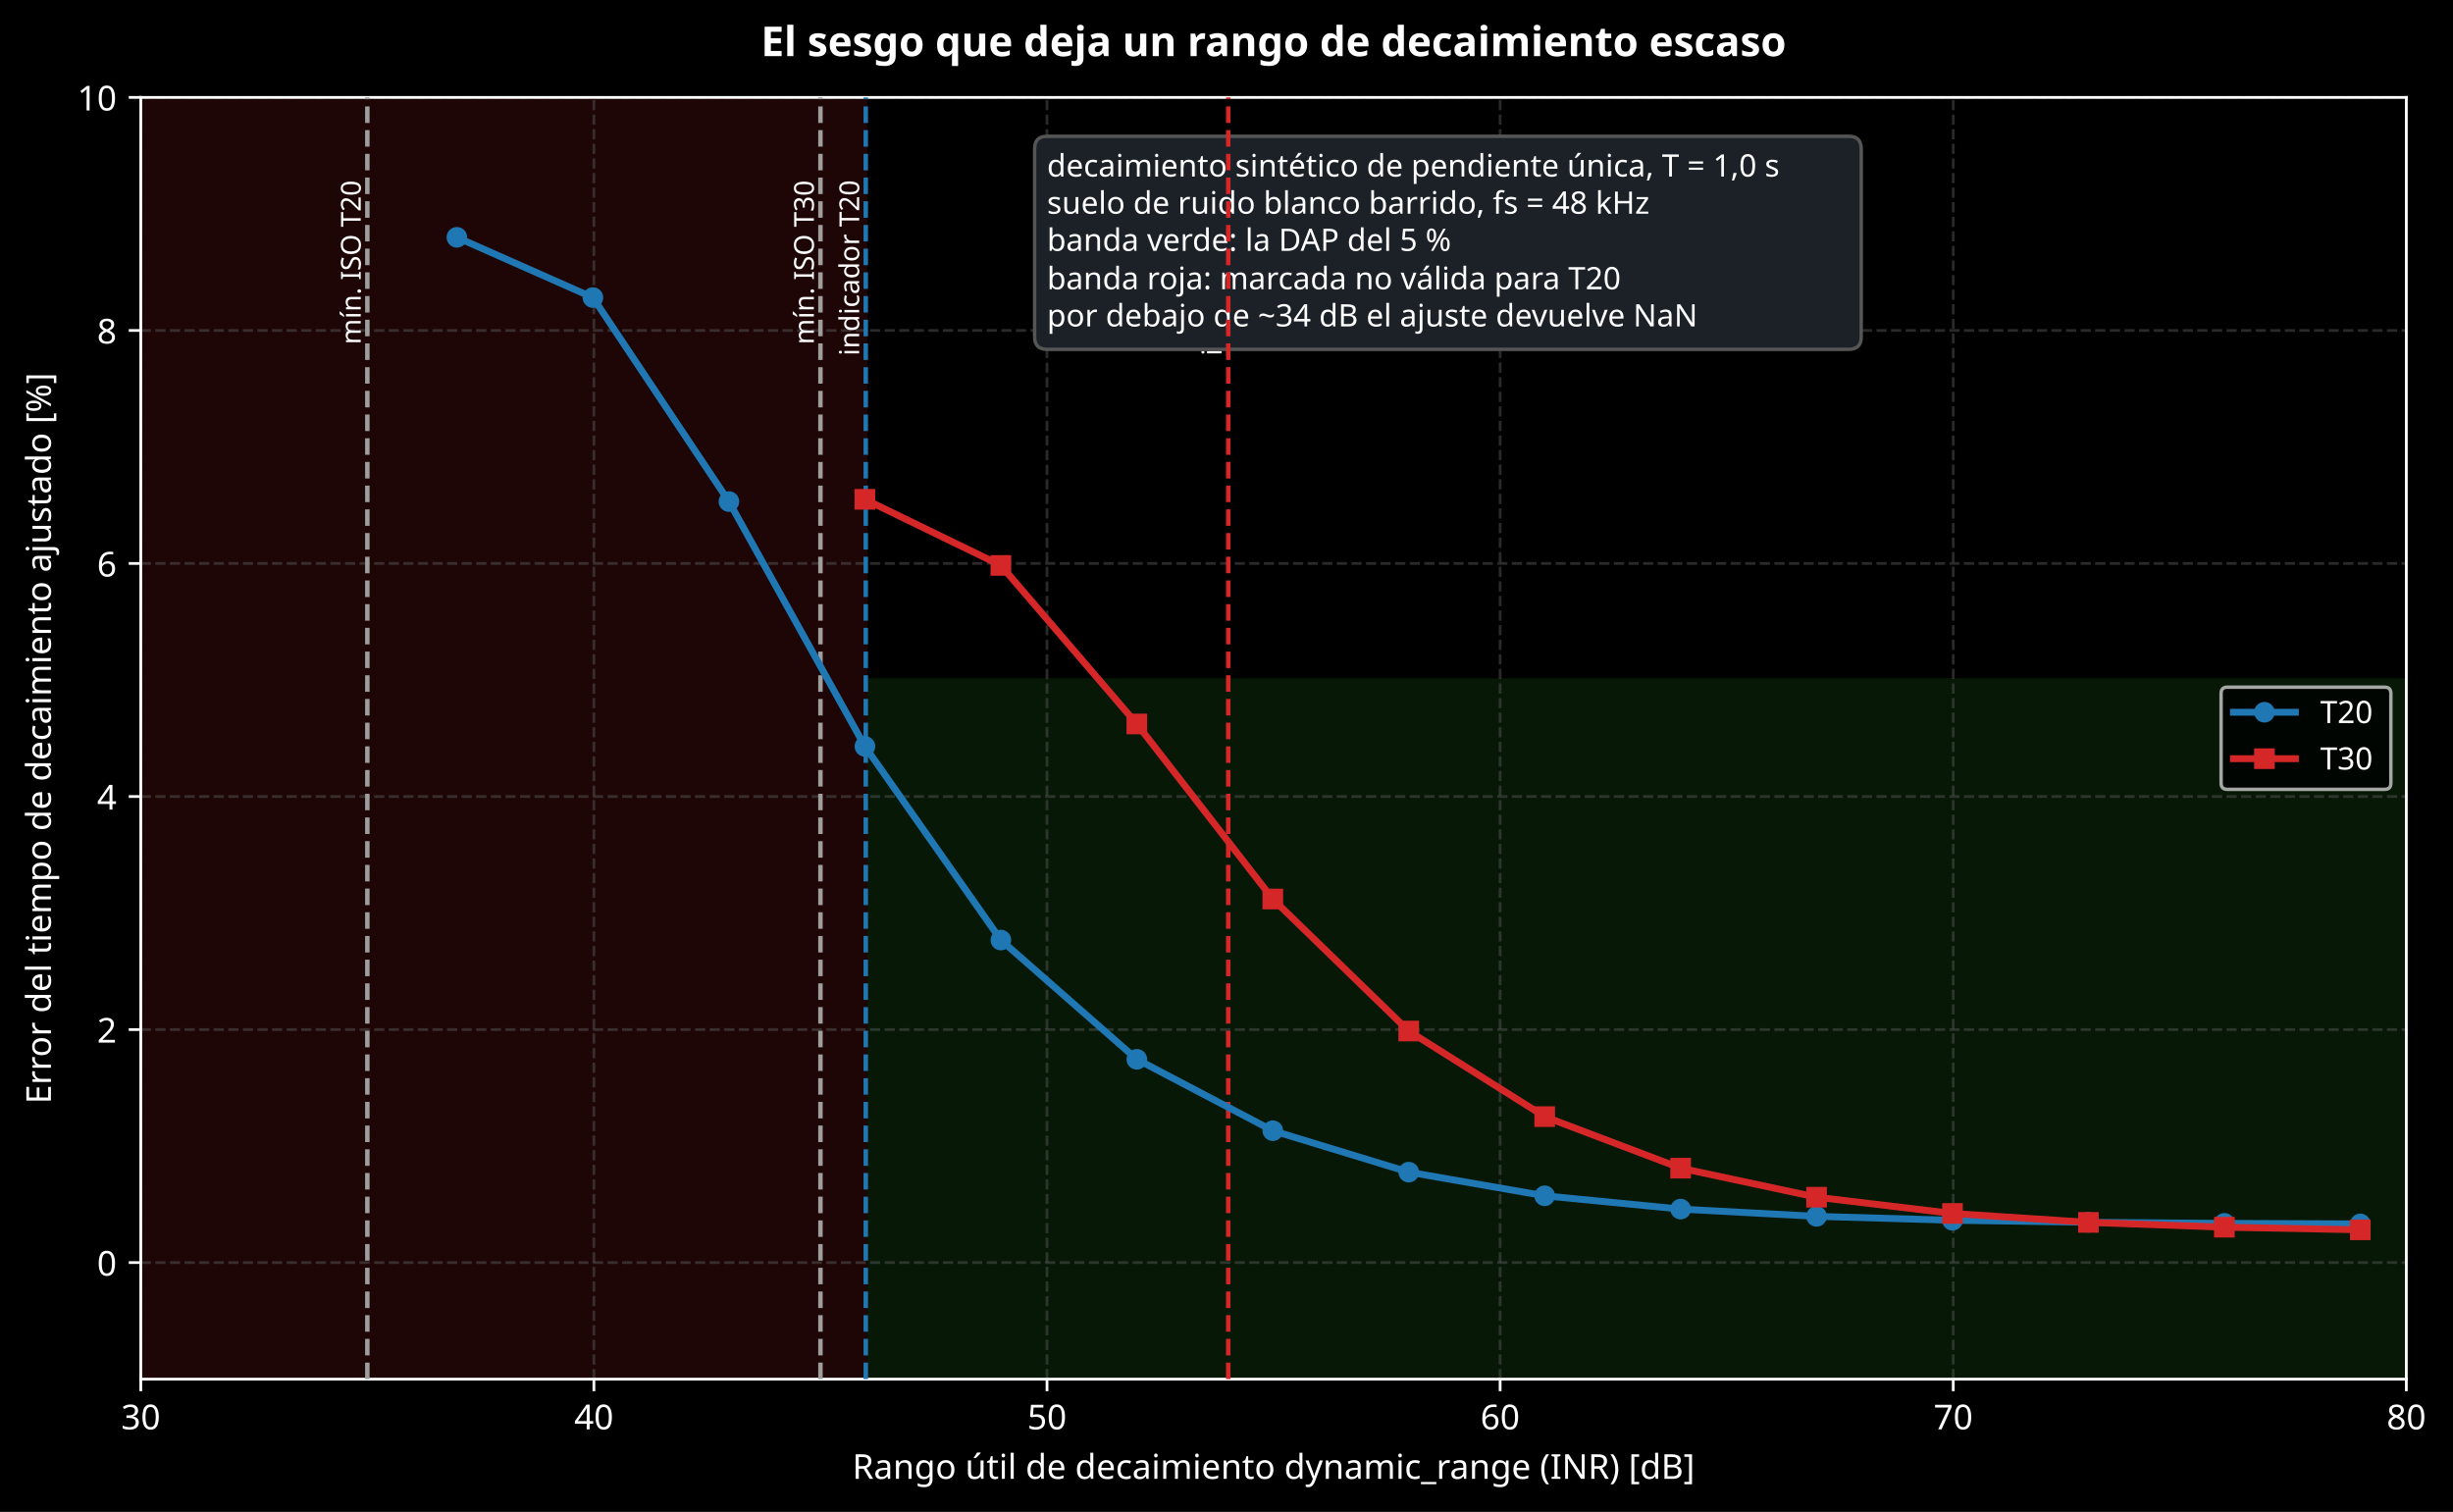
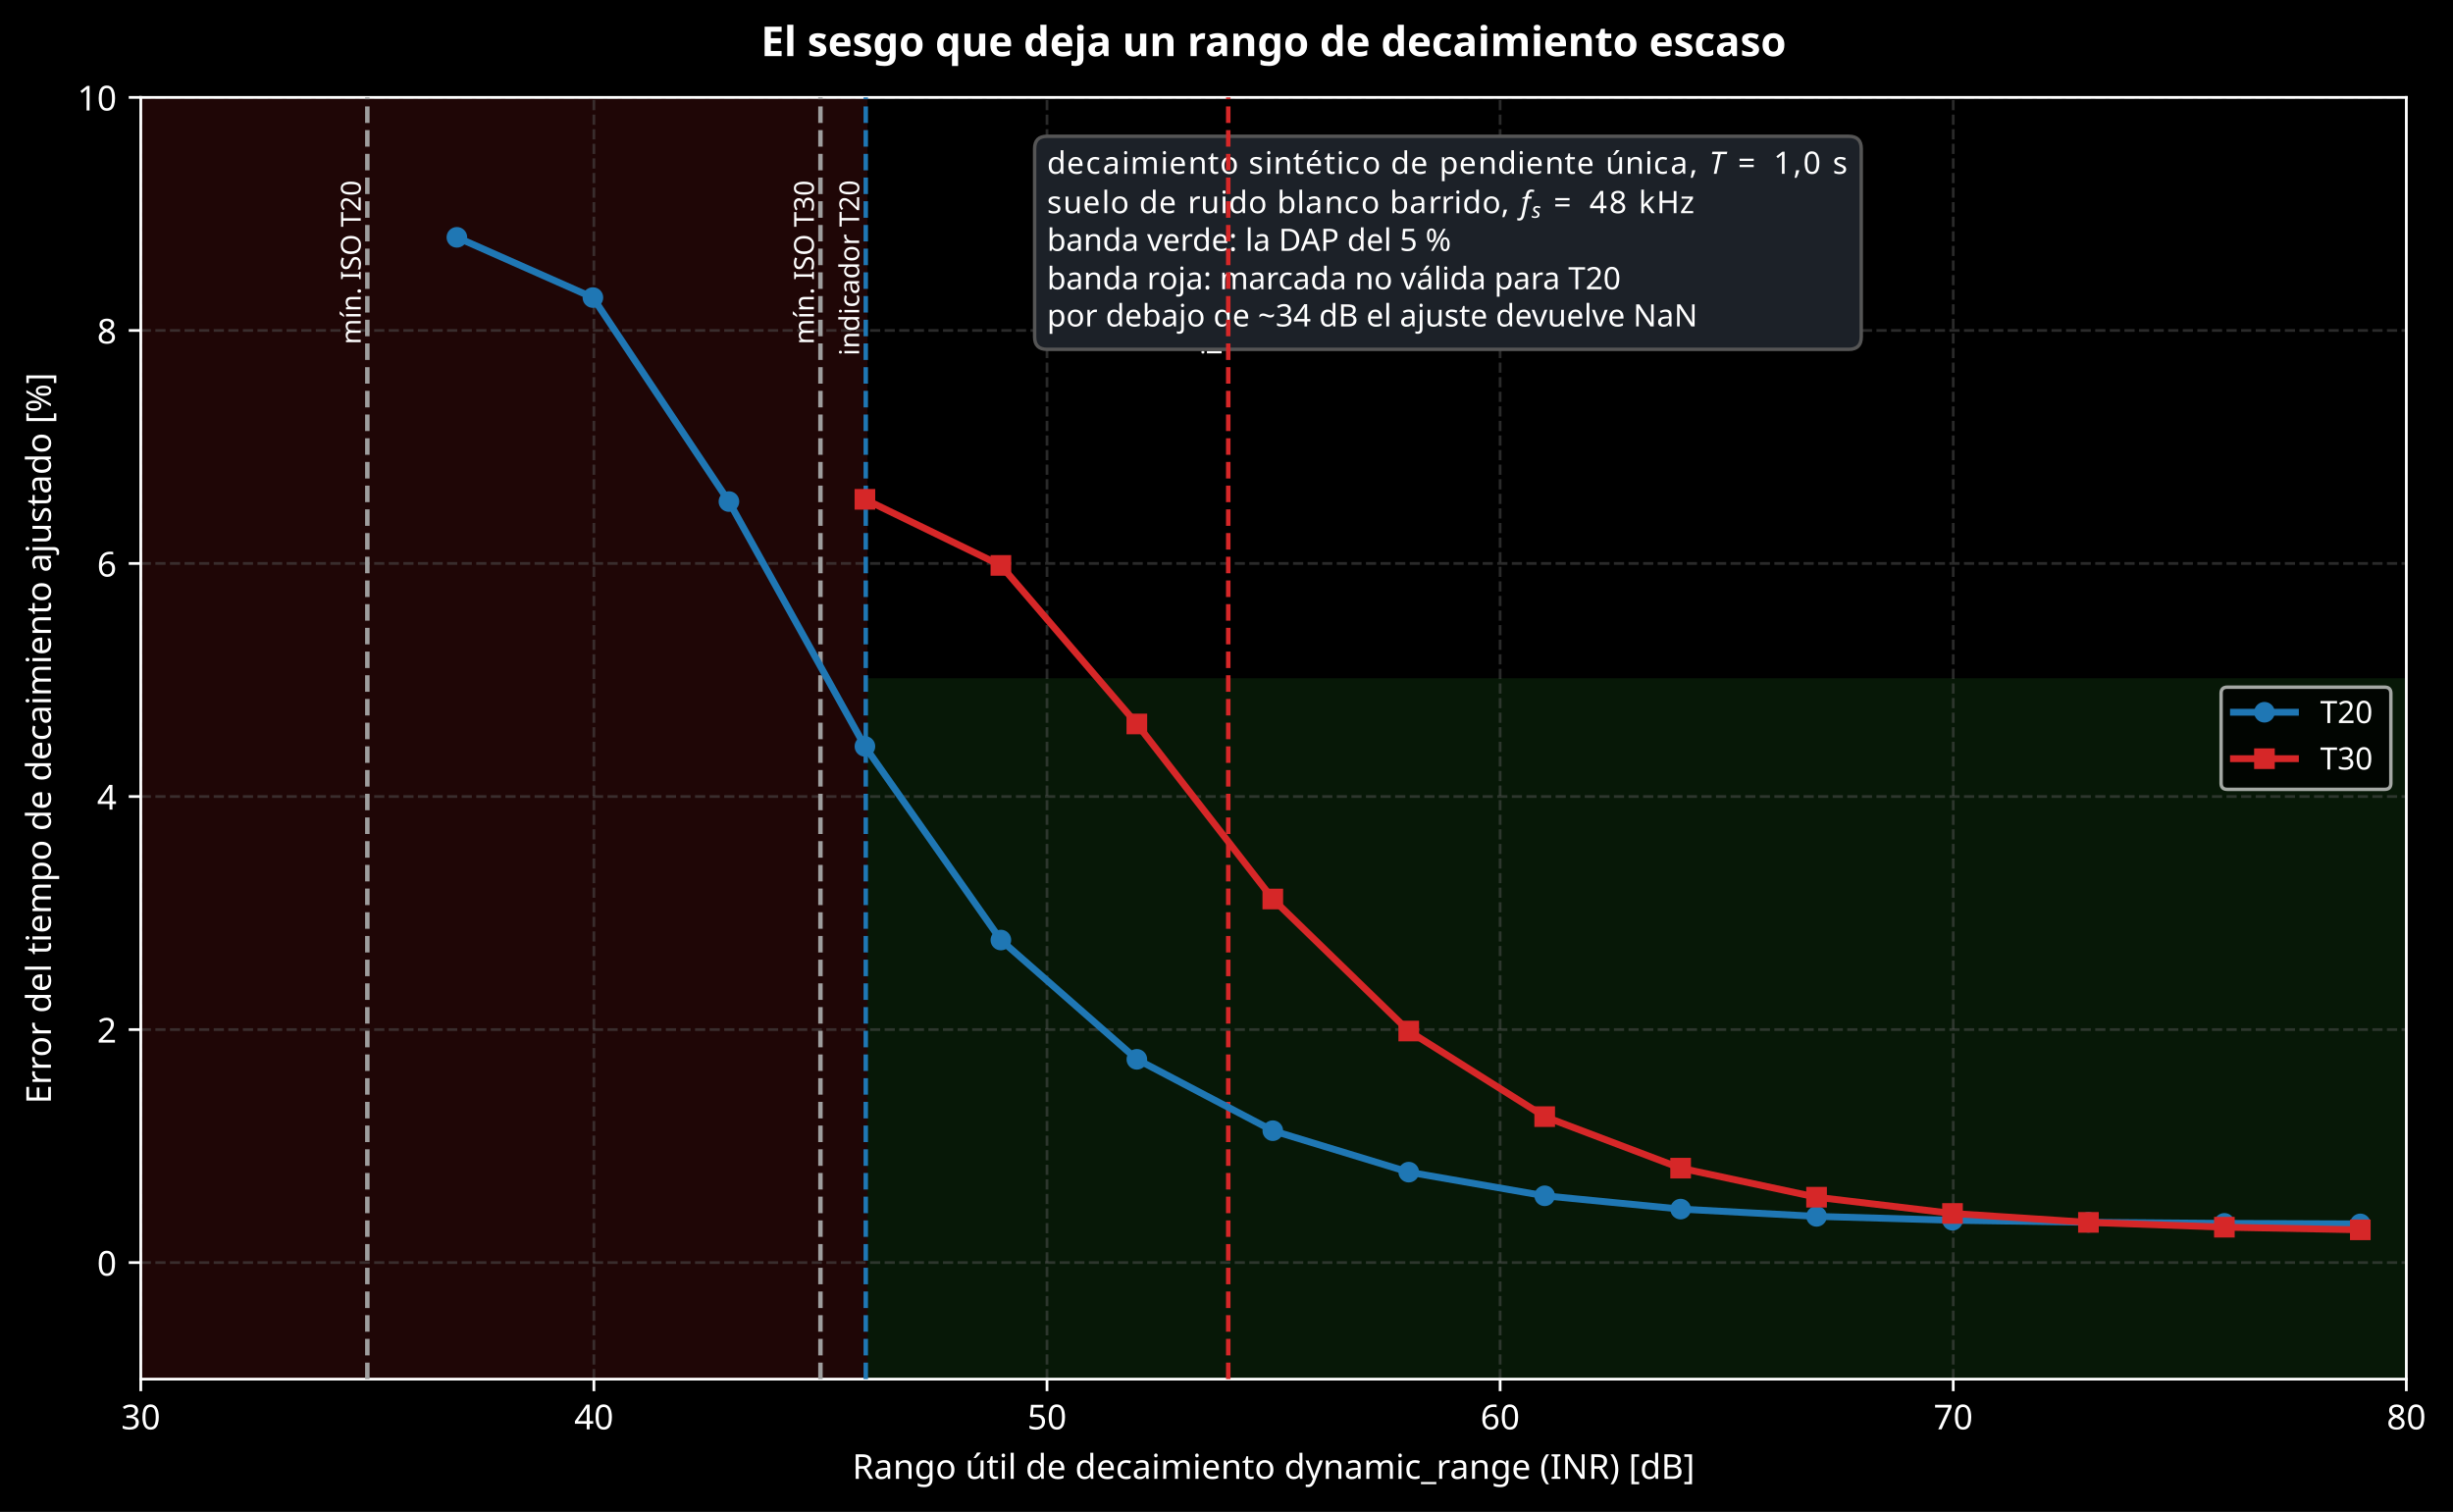
<svg xmlns="http://www.w3.org/2000/svg" xmlns:xlink="http://www.w3.org/1999/xlink" width="713.086pt" height="439.517pt" viewBox="0 0 713.086 439.517" version="1.1">
  <defs>
    <style type="text/css">*{stroke-linejoin: round; stroke-linecap: butt}</style>
  </defs>
  <g id="figure_1">
    <g id="patch_1">
      <path d="M -0 439.517  L 713.086 439.517  L 713.086 0  L -0 0  z " />
    </g>
    <g id="axes_1">
      <g id="patch_2">
        <path d="M 40.926 400.916  L 699.523 400.916  L 699.523 28.318  L 40.926 28.318  z " />
      </g>
      <g id="patch_3">
        <path d="M 40.926 536.406  L 699.523 536.406  L 699.523 197.681  L 40.926 197.681  z " clip-path="url(#pc9db937573)" style="fill: #071807; stroke: #071807; stroke-linejoin: miter" />
      </g>
      <g id="patch_4">
        <path d="M -38.745 400.916  L 251.677 400.916  L 251.677 28.318  L -38.745 28.318  z " clip-path="url(#pc9db937573)" style="fill: #1f0606; stroke: #1f0606; stroke-linejoin: miter" />
      </g>
      <g id="matplotlib.axis_1">
        <g id="xtick_1">
          <g id="line2d_1">
            <path d="M 40.926 400.916  L 40.926 28.318  " clip-path="url(#pc9db937573)" style="fill: none; stroke-dasharray: 2.96,1.28; stroke-dashoffset: 0; stroke: #555555; stroke-opacity: 0.5; stroke-width: 0.8" />
          </g>
          <g id="line2d_2">
            <defs>
              <path id="m8d14ee1197" d="M 0 0  L 0 3.5  " style="stroke: #ffffff; stroke-width: 0.8" />
            </defs>
            <g>
              <use xlink:href="#m8d14ee1197" x="40.926" y="400.916" style="fill: #ffffff; stroke: #ffffff; stroke-width: 0.8" />
            </g>
          </g>
          <g id="text_1">
            <text style="font-size: 10px; font-family: sans-serif; text-anchor: middle; fill: #ffffff" x="40.926" y="415.513" transform="rotate(-0 40.92578 415.5134)">30</text>
          </g>
        </g>
        <g id="xtick_2">
          <g id="line2d_3">
            <path d="M 172.645 400.916  L 172.645 28.318  " clip-path="url(#pc9db937573)" style="fill: none; stroke-dasharray: 2.96,1.28; stroke-dashoffset: 0; stroke: #555555; stroke-opacity: 0.5; stroke-width: 0.8" />
          </g>
          <g id="line2d_4">
            <g>
              <use xlink:href="#m8d14ee1197" x="172.645" y="400.916" style="fill: #ffffff; stroke: #ffffff; stroke-width: 0.8" />
            </g>
          </g>
          <g id="text_2">
            <text style="font-size: 10px; font-family: sans-serif; text-anchor: middle; fill: #ffffff" x="172.645" y="415.513" transform="rotate(-0 172.6453 415.5134)">40</text>
          </g>
        </g>
        <g id="xtick_3">
          <g id="line2d_5">
            <path d="M 304.365 400.916  L 304.365 28.318  " clip-path="url(#pc9db937573)" style="fill: none; stroke-dasharray: 2.96,1.28; stroke-dashoffset: 0; stroke: #555555; stroke-opacity: 0.5; stroke-width: 0.8" />
          </g>
          <g id="line2d_6">
            <g>
              <use xlink:href="#m8d14ee1197" x="304.365" y="400.916" style="fill: #ffffff; stroke: #ffffff; stroke-width: 0.8" />
            </g>
          </g>
          <g id="text_3">
            <text style="font-size: 10px; font-family: sans-serif; text-anchor: middle; fill: #ffffff" x="304.365" y="415.513" transform="rotate(-0 304.3648 415.5134)">50</text>
          </g>
        </g>
        <g id="xtick_4">
          <g id="line2d_7">
            <path d="M 436.084 400.916  L 436.084 28.318  " clip-path="url(#pc9db937573)" style="fill: none; stroke-dasharray: 2.96,1.28; stroke-dashoffset: 0; stroke: #555555; stroke-opacity: 0.5; stroke-width: 0.8" />
          </g>
          <g id="line2d_8">
            <g>
              <use xlink:href="#m8d14ee1197" x="436.084" y="400.916" style="fill: #ffffff; stroke: #ffffff; stroke-width: 0.8" />
            </g>
          </g>
          <g id="text_4">
            <text style="font-size: 10px; font-family: sans-serif; text-anchor: middle; fill: #ffffff" x="436.084" y="415.513" transform="rotate(-0 436.0844 415.5134)">60</text>
          </g>
        </g>
        <g id="xtick_5">
          <g id="line2d_9">
            <path d="M 567.804 400.916  L 567.804 28.318  " clip-path="url(#pc9db937573)" style="fill: none; stroke-dasharray: 2.96,1.28; stroke-dashoffset: 0; stroke: #555555; stroke-opacity: 0.5; stroke-width: 0.8" />
          </g>
          <g id="line2d_10">
            <g>
              <use xlink:href="#m8d14ee1197" x="567.804" y="400.916" style="fill: #ffffff; stroke: #ffffff; stroke-width: 0.8" />
            </g>
          </g>
          <g id="text_5">
            <text style="font-size: 10px; font-family: sans-serif; text-anchor: middle; fill: #ffffff" x="567.804" y="415.513" transform="rotate(-0 567.8039 415.5134)">70</text>
          </g>
        </g>
        <g id="xtick_6">
          <g id="line2d_11">
            <path d="M 699.523 400.916  L 699.523 28.318  " clip-path="url(#pc9db937573)" style="fill: none; stroke-dasharray: 2.96,1.28; stroke-dashoffset: 0; stroke: #555555; stroke-opacity: 0.5; stroke-width: 0.8" />
          </g>
          <g id="line2d_12">
            <g>
              <use xlink:href="#m8d14ee1197" x="699.523" y="400.916" style="fill: #ffffff; stroke: #ffffff; stroke-width: 0.8" />
            </g>
          </g>
          <g id="text_6">
            <text style="font-size: 10px; font-family: sans-serif; text-anchor: middle; fill: #ffffff" x="699.523" y="415.513" transform="rotate(-0 699.5234 415.5134)">80</text>
          </g>
        </g>
        <g id="text_7">
          <text style="font-size: 10px; font-family: sans-serif; text-anchor: middle; fill: #ffffff" x="370.225" y="429.914" transform="rotate(-0 370.2246 429.9142)">Rango útil de decaimiento  dynamic_range (INR) [dB]</text>
        </g>
      </g>
      <g id="matplotlib.axis_2">
        <g id="ytick_1">
          <g id="line2d_13">
            <path d="M 40.926 367.043  L 699.523 367.043  " clip-path="url(#pc9db937573)" style="fill: none; stroke-dasharray: 2.96,1.28; stroke-dashoffset: 0; stroke: #555555; stroke-opacity: 0.5; stroke-width: 0.8" />
          </g>
          <g id="line2d_14">
            <defs>
              <path id="m5e07181663" d="M 0 0  L -3.5 0  " style="stroke: #ffffff; stroke-width: 0.8" />
            </defs>
            <g>
              <use xlink:href="#m5e07181663" x="40.926" y="367.043" style="fill: #ffffff; stroke: #ffffff; stroke-width: 0.8" />
            </g>
          </g>
          <g id="text_8">
            <text style="font-size: 10px; font-family: sans-serif; text-anchor: end; fill: #ffffff" x="33.926" y="370.842" transform="rotate(-0 33.92578 370.8421)">0</text>
          </g>
        </g>
        <g id="ytick_2">
          <g id="line2d_15">
            <path d="M 40.926 299.298  L 699.523 299.298  " clip-path="url(#pc9db937573)" style="fill: none; stroke-dasharray: 2.96,1.28; stroke-dashoffset: 0; stroke: #555555; stroke-opacity: 0.5; stroke-width: 0.8" />
          </g>
          <g id="line2d_16">
            <g>
              <use xlink:href="#m5e07181663" x="40.926" y="299.298" style="fill: #ffffff; stroke: #ffffff; stroke-width: 0.8" />
            </g>
          </g>
          <g id="text_9">
            <text style="font-size: 10px; font-family: sans-serif; text-anchor: end; fill: #ffffff" x="33.926" y="303.097" transform="rotate(-0 33.92578 303.0971)">2</text>
          </g>
        </g>
        <g id="ytick_3">
          <g id="line2d_17">
            <path d="M 40.926 231.553  L 699.523 231.553  " clip-path="url(#pc9db937573)" style="fill: none; stroke-dasharray: 2.96,1.28; stroke-dashoffset: 0; stroke: #555555; stroke-opacity: 0.5; stroke-width: 0.8" />
          </g>
          <g id="line2d_18">
            <g>
              <use xlink:href="#m5e07181663" x="40.926" y="231.553" style="fill: #ffffff; stroke: #ffffff; stroke-width: 0.8" />
            </g>
          </g>
          <g id="text_10">
            <text style="font-size: 10px; font-family: sans-serif; text-anchor: end; fill: #ffffff" x="33.926" y="235.352" transform="rotate(-0 33.92578 235.352)">4</text>
          </g>
        </g>
        <g id="ytick_4">
          <g id="line2d_19">
            <path d="M 40.926 163.808  L 699.523 163.808  " clip-path="url(#pc9db937573)" style="fill: none; stroke-dasharray: 2.96,1.28; stroke-dashoffset: 0; stroke: #555555; stroke-opacity: 0.5; stroke-width: 0.8" />
          </g>
          <g id="line2d_20">
            <g>
              <use xlink:href="#m5e07181663" x="40.926" y="163.808" style="fill: #ffffff; stroke: #ffffff; stroke-width: 0.8" />
            </g>
          </g>
          <g id="text_11">
            <text style="font-size: 10px; font-family: sans-serif; text-anchor: end; fill: #ffffff" x="33.926" y="167.607" transform="rotate(-0 33.92578 167.607)">6</text>
          </g>
        </g>
        <g id="ytick_5">
          <g id="line2d_21">
            <path d="M 40.926 96.063  L 699.523 96.063  " clip-path="url(#pc9db937573)" style="fill: none; stroke-dasharray: 2.96,1.28; stroke-dashoffset: 0; stroke: #555555; stroke-opacity: 0.5; stroke-width: 0.8" />
          </g>
          <g id="line2d_22">
            <g>
              <use xlink:href="#m5e07181663" x="40.926" y="96.063" style="fill: #ffffff; stroke: #ffffff; stroke-width: 0.8" />
            </g>
          </g>
          <g id="text_12">
            <text style="font-size: 10px; font-family: sans-serif; text-anchor: end; fill: #ffffff" x="33.926" y="99.862" transform="rotate(-0 33.92578 99.86198)">8</text>
          </g>
        </g>
        <g id="ytick_6">
          <g id="line2d_23">
            <path d="M 40.926 28.318  L 699.523 28.318  " clip-path="url(#pc9db937573)" style="fill: none; stroke-dasharray: 2.96,1.28; stroke-dashoffset: 0; stroke: #555555; stroke-opacity: 0.5; stroke-width: 0.8" />
          </g>
          <g id="line2d_24">
            <g>
              <use xlink:href="#m5e07181663" x="40.926" y="28.318" style="fill: #ffffff; stroke: #ffffff; stroke-width: 0.8" />
            </g>
          </g>
          <g id="text_13">
            <text style="font-size: 10px; font-family: sans-serif; text-anchor: end; fill: #ffffff" x="33.926" y="32.117" transform="rotate(-0 33.92578 32.11695)">10</text>
          </g>
        </g>
        <g id="text_14">
          <text style="font-size: 10px; font-family: sans-serif; text-anchor: middle; fill: #ffffff" x="14.798" y="214.617" transform="rotate(-90 14.79844 214.617)">Error del tiempo de decaimiento ajustado [%]</text>
        </g>
      </g>
      <g id="patch_5">
        <path d="M 40.926 400.916  L 40.926 28.318  " style="fill: none; stroke: #ffffff; stroke-width: 0.8; stroke-linejoin: miter; stroke-linecap: square" />
      </g>
      <g id="patch_6">
        <path d="M 699.523 400.916  L 699.523 28.318  " style="fill: none; stroke: #ffffff; stroke-width: 0.8; stroke-linejoin: miter; stroke-linecap: square" />
      </g>
      <g id="patch_7">
        <path d="M 40.926 400.916  L 699.523 400.916  " style="fill: none; stroke: #ffffff; stroke-width: 0.8; stroke-linejoin: miter; stroke-linecap: square" />
      </g>
      <g id="patch_8">
        <path d="M 40.926 28.318  L 699.523 28.318  " style="fill: none; stroke: #ffffff; stroke-width: 0.8; stroke-linejoin: miter; stroke-linecap: square" />
      </g>
      <g id="text_15">
        <text style="font-size: 8px; font-family: sans-serif; fill: #ffffff" transform="translate(104.8637 100.1566) rotate(-90)">mín. ISO T20</text>
      </g>
      <g id="text_16">
        <text style="font-size: 8px; font-family: sans-serif; fill: #ffffff" transform="translate(236.5832 100.1566) rotate(-90)">mín. ISO T30</text>
      </g>
      <g id="text_17">
        <text style="font-size: 8px; font-family: sans-serif; fill: #ffffff" transform="translate(249.7552 103.4079) rotate(-90)">indicador T20</text>
      </g>
      <g id="text_18">
        <text style="font-size: 8px; font-family: sans-serif; fill: #ffffff" transform="translate(355.1308 103.4079) rotate(-90)">indicador T30</text>
      </g>
      <g id="text_19">
        <g id="patch_9">
-           <path d="M 304.365 101.554  L 537.449 101.554  Q 541.049 101.554 541.049 97.954  L 541.049 43.222  Q 541.049 39.622 537.449 39.622  L 304.365 39.622  Q 300.765 39.622 300.765 43.222  L 300.765 97.954  Q 300.765 101.554 304.365 101.554  z " style="fill: #1c2128; stroke: #555555; stroke-linejoin: miter" />
-         </g>
-         <text style="font-size: 9px; font-family: sans-serif; fill: #ffffff" transform="translate(304.3648 51.3215)">decaimiento sintético de pendiente única, T = 1,0 s</text>
-         <text style="font-size: 9px; font-family: sans-serif; fill: #ffffff" transform="translate(304.3648 62.12396)">suelo de ruido blanco barrido, fs = 48 kHz</text>
-         <text style="font-size: 9px; font-family: sans-serif; fill: #ffffff" transform="translate(304.3648 72.92643)">banda verde: la DAP del 5 %</text>
-         <text style="font-size: 9px; font-family: sans-serif; fill: #ffffff" transform="translate(304.3648 84.08889)">banda roja: marcada no válida para T20</text>
-         <text style="font-size: 9px; font-family: sans-serif; fill: #ffffff" transform="translate(304.3648 94.89135)">por debajo de ~34 dB el ajuste devuelve NaN</text>
+           <path d="M 304.365 101.557  L 537.465 101.557  Q 541.065 101.557 541.065 97.957  L 541.065 43.222  Q 541.065 39.622 537.465 39.622  L 304.365 39.622  Q 300.765 39.622 300.765 43.222  L 300.765 97.957  Q 300.765 101.557 304.365 101.557  z " style="fill: #1c2128; stroke: #555555; stroke-linejoin: miter" />
+         </g>
+         <g style="fill: #ffffff" transform="translate(304.3648 51.32291)">
+           <text>
+             <tspan x="0" y="-0.797" style="font-size: 9px; font-family: sans-serif; fill: #ffffff">d</tspan>
+             <tspan x="5.713" y="-0.797" style="font-size: 9px; font-family: sans-serif; fill: #ffffff">e</tspan>
+             <tspan x="11.25" y="-0.797" style="font-size: 9px; font-family: sans-serif; fill: #ffffff">c</tspan>
+             <tspan x="16.198" y="-0.797" style="font-size: 9px; font-family: sans-serif; fill: #ffffff">a</tspan>
+             <tspan x="21.713" y="-0.797" style="font-size: 9px; font-family: sans-serif; fill: #ffffff">i</tspan>
+             <tspan x="24.214" y="-0.797" style="font-size: 9px; font-family: sans-serif; fill: #ffffff">m</tspan>
+             <tspan x="32.981" y="-0.797" style="font-size: 9px; font-family: sans-serif; fill: #ffffff">i</tspan>
+             <tspan x="35.481" y="-0.797" style="font-size: 9px; font-family: sans-serif; fill: #ffffff">e</tspan>
+             <tspan x="41.019" y="-0.797" style="font-size: 9px; font-family: sans-serif; fill: #ffffff">n</tspan>
+             <tspan x="46.723" y="-0.797" style="font-size: 9px; font-family: sans-serif; fill: #ffffff">t</tspan>
+             <tspan x="50.251" y="-0.797" style="font-size: 9px; font-family: sans-serif; fill: #ffffff">o</tspan>
+             <tspan x="55.758" y="-0.797" style="font-size: 9px; font-family: sans-serif; fill: #ffffff"> </tspan>
+             <tspan x="58.619" y="-0.797" style="font-size: 9px; font-family: sans-serif; fill: #ffffff">s</tspan>
+             <tspan x="63.308" y="-0.797" style="font-size: 9px; font-family: sans-serif; fill: #ffffff">i</tspan>
+             <tspan x="65.808" y="-0.797" style="font-size: 9px; font-family: sans-serif; fill: #ffffff">n</tspan>
+             <tspan x="71.512" y="-0.797" style="font-size: 9px; font-family: sans-serif; fill: #ffffff">t</tspan>
+             <tspan x="75.041" y="-0.797" style="font-size: 9px; font-family: sans-serif; fill: #ffffff">é</tspan>
+             <tspan x="80.578" y="-0.797" style="font-size: 9px; font-family: sans-serif; fill: #ffffff">t</tspan>
+             <tspan x="84.107" y="-0.797" style="font-size: 9px; font-family: sans-serif; fill: #ffffff">i</tspan>
+             <tspan x="86.607" y="-0.797" style="font-size: 9px; font-family: sans-serif; fill: #ffffff">c</tspan>
+             <tspan x="91.556" y="-0.797" style="font-size: 9px; font-family: sans-serif; fill: #ffffff">o</tspan>
+             <tspan x="97.062" y="-0.797" style="font-size: 9px; font-family: sans-serif; fill: #ffffff"> </tspan>
+             <tspan x="99.923" y="-0.797" style="font-size: 9px; font-family: sans-serif; fill: #ffffff">d</tspan>
+             <tspan x="105.636" y="-0.797" style="font-size: 9px; font-family: sans-serif; fill: #ffffff">e</tspan>
+             <tspan x="111.173" y="-0.797" style="font-size: 9px; font-family: sans-serif; fill: #ffffff"> </tspan>
+             <tspan x="114.034" y="-0.797" style="font-size: 9px; font-family: sans-serif; fill: #ffffff">p</tspan>
+             <tspan x="119.747" y="-0.797" style="font-size: 9px; font-family: sans-serif; fill: #ffffff">e</tspan>
+             <tspan x="125.284" y="-0.797" style="font-size: 9px; font-family: sans-serif; fill: #ffffff">n</tspan>
+             <tspan x="130.988" y="-0.797" style="font-size: 9px; font-family: sans-serif; fill: #ffffff">d</tspan>
+             <tspan x="136.701" y="-0.797" style="font-size: 9px; font-family: sans-serif; fill: #ffffff">i</tspan>
+             <tspan x="139.201" y="-0.797" style="font-size: 9px; font-family: sans-serif; fill: #ffffff">e</tspan>
+             <tspan x="144.738" y="-0.797" style="font-size: 9px; font-family: sans-serif; fill: #ffffff">n</tspan>
+             <tspan x="150.442" y="-0.797" style="font-size: 9px; font-family: sans-serif; fill: #ffffff">t</tspan>
+             <tspan x="153.971" y="-0.797" style="font-size: 9px; font-family: sans-serif; fill: #ffffff">e</tspan>
+             <tspan x="159.508" y="-0.797" style="font-size: 9px; font-family: sans-serif; fill: #ffffff"> </tspan>
+             <tspan x="162.369" y="-0.797" style="font-size: 9px; font-family: sans-serif; fill: #ffffff">ú</tspan>
+             <tspan x="168.073" y="-0.797" style="font-size: 9px; font-family: sans-serif; fill: #ffffff">n</tspan>
+             <tspan x="173.777" y="-0.797" style="font-size: 9px; font-family: sans-serif; fill: #ffffff">i</tspan>
+             <tspan x="176.278" y="-0.797" style="font-size: 9px; font-family: sans-serif; fill: #ffffff">c</tspan>
+             <tspan x="181.226" y="-0.797" style="font-size: 9px; font-family: sans-serif; fill: #ffffff">a</tspan>
+             <tspan x="186.741" y="-0.797" style="font-size: 9px; font-family: sans-serif; fill: #ffffff">,</tspan>
+             <tspan x="189.602" y="-0.797" style="font-size: 9px; font-family: sans-serif; fill: #ffffff"> </tspan>
+             <tspan x="197.96" y="-0.797" style="font-size: 9px; font-family: sans-serif; fill: #ffffff"> </tspan>
+             <tspan x="200.821" y="-0.797" style="font-size: 9px; font-family: sans-serif; fill: #ffffff">=</tspan>
+             <tspan x="208.362" y="-0.797" style="font-size: 9px; font-family: sans-serif; fill: #ffffff"> </tspan>
+             <tspan x="211.223" y="-0.797" style="font-size: 9px; font-family: sans-serif; fill: #ffffff">1</tspan>
+             <tspan x="216.949" y="-0.797" style="font-size: 9px; font-family: sans-serif; fill: #ffffff">,</tspan>
+             <tspan x="219.81" y="-0.797" style="font-size: 9px; font-family: sans-serif; fill: #ffffff">0</tspan>
+             <tspan x="225.536" y="-0.797" style="font-size: 9px; font-family: sans-serif; fill: #ffffff"> </tspan>
+             <tspan x="228.397" y="-0.797" style="font-size: 9px; font-family: sans-serif; fill: #ffffff">s</tspan>
+             <tspan x="192.463" y="-0.797" style="font-style: oblique; font-size: 9px; font-family: sans-serif; fill: #ffffff">T</tspan>
+           </text>
+         </g>
+         <g style="fill: #ffffff" transform="translate(304.3648 62.12678)">
+           <text>
+             <tspan x="0" y="-0.156" style="font-size: 9px; font-family: sans-serif; fill: #ffffff">s</tspan>
+             <tspan x="4.689" y="-0.156" style="font-size: 9px; font-family: sans-serif; fill: #ffffff">u</tspan>
+             <tspan x="10.393" y="-0.156" style="font-size: 9px; font-family: sans-serif; fill: #ffffff">e</tspan>
+             <tspan x="15.93" y="-0.156" style="font-size: 9px; font-family: sans-serif; fill: #ffffff">l</tspan>
+             <tspan x="18.431" y="-0.156" style="font-size: 9px; font-family: sans-serif; fill: #ffffff">o</tspan>
+             <tspan x="23.937" y="-0.156" style="font-size: 9px; font-family: sans-serif; fill: #ffffff"> </tspan>
+             <tspan x="26.798" y="-0.156" style="font-size: 9px; font-family: sans-serif; fill: #ffffff">d</tspan>
+             <tspan x="32.511" y="-0.156" style="font-size: 9px; font-family: sans-serif; fill: #ffffff">e</tspan>
+             <tspan x="38.048" y="-0.156" style="font-size: 9px; font-family: sans-serif; fill: #ffffff"> </tspan>
+             <tspan x="40.909" y="-0.156" style="font-size: 9px; font-family: sans-serif; fill: #ffffff">r</tspan>
+             <tspan x="44.609" y="-0.156" style="font-size: 9px; font-family: sans-serif; fill: #ffffff">u</tspan>
+             <tspan x="50.313" y="-0.156" style="font-size: 9px; font-family: sans-serif; fill: #ffffff">i</tspan>
+             <tspan x="52.813" y="-0.156" style="font-size: 9px; font-family: sans-serif; fill: #ffffff">d</tspan>
+             <tspan x="58.526" y="-0.156" style="font-size: 9px; font-family: sans-serif; fill: #ffffff">o</tspan>
+             <tspan x="64.033" y="-0.156" style="font-size: 9px; font-family: sans-serif; fill: #ffffff"> </tspan>
+             <tspan x="66.894" y="-0.156" style="font-size: 9px; font-family: sans-serif; fill: #ffffff">b</tspan>
+             <tspan x="72.606" y="-0.156" style="font-size: 9px; font-family: sans-serif; fill: #ffffff">l</tspan>
+             <tspan x="75.107" y="-0.156" style="font-size: 9px; font-family: sans-serif; fill: #ffffff">a</tspan>
+             <tspan x="80.622" y="-0.156" style="font-size: 9px; font-family: sans-serif; fill: #ffffff">n</tspan>
+             <tspan x="86.326" y="-0.156" style="font-size: 9px; font-family: sans-serif; fill: #ffffff">c</tspan>
+             <tspan x="91.274" y="-0.156" style="font-size: 9px; font-family: sans-serif; fill: #ffffff">o</tspan>
+             <tspan x="96.781" y="-0.156" style="font-size: 9px; font-family: sans-serif; fill: #ffffff"> </tspan>
+             <tspan x="99.642" y="-0.156" style="font-size: 9px; font-family: sans-serif; fill: #ffffff">b</tspan>
+             <tspan x="105.354" y="-0.156" style="font-size: 9px; font-family: sans-serif; fill: #ffffff">a</tspan>
+             <tspan x="110.87" y="-0.156" style="font-size: 9px; font-family: sans-serif; fill: #ffffff">r</tspan>
+             <tspan x="114.57" y="-0.156" style="font-size: 9px; font-family: sans-serif; fill: #ffffff">r</tspan>
+             <tspan x="118.27" y="-0.156" style="font-size: 9px; font-family: sans-serif; fill: #ffffff">i</tspan>
+             <tspan x="120.771" y="-0.156" style="font-size: 9px; font-family: sans-serif; fill: #ffffff">d</tspan>
+             <tspan x="126.483" y="-0.156" style="font-size: 9px; font-family: sans-serif; fill: #ffffff">o</tspan>
+             <tspan x="131.99" y="-0.156" style="font-size: 9px; font-family: sans-serif; fill: #ffffff">,</tspan>
+             <tspan x="134.851" y="-0.156" style="font-size: 9px; font-family: sans-serif; fill: #ffffff"> </tspan>
+             <tspan x="144.408" y="-0.156" style="font-size: 9px; font-family: sans-serif; fill: #ffffff"> </tspan>
+             <tspan x="147.269" y="-0.156" style="font-size: 9px; font-family: sans-serif; fill: #ffffff">=</tspan>
+             <tspan x="154.81" y="-0.156" style="font-size: 9px; font-family: sans-serif; fill: #ffffff"> </tspan>
+             <tspan x="157.671" y="-0.156" style="font-size: 9px; font-family: sans-serif; fill: #ffffff">4</tspan>
+             <tspan x="163.397" y="-0.156" style="font-size: 9px; font-family: sans-serif; fill: #ffffff">8</tspan>
+             <tspan x="169.123" y="-0.156" style="font-size: 9px; font-family: sans-serif; fill: #ffffff"> </tspan>
+             <tspan x="171.984" y="-0.156" style="font-size: 9px; font-family: sans-serif; fill: #ffffff">k</tspan>
+             <tspan x="177.196" y="-0.156" style="font-size: 9px; font-family: sans-serif; fill: #ffffff">H</tspan>
+             <tspan x="183.963" y="-0.156" style="font-size: 9px; font-family: sans-serif; fill: #ffffff">z</tspan>
+             <tspan x="137.711" y="-0.156" style="font-style: oblique; font-size: 9px; font-family: sans-serif; fill: #ffffff">f</tspan>
+             <tspan x="140.88" y="1.194" style="font-style: oblique; font-size: 6.3px; font-family: sans-serif; fill: #ffffff">s</tspan>
+           </text>
+         </g>
+         <text style="font-size: 9px; font-family: sans-serif; fill: #ffffff" transform="translate(304.3648 72.92924)">banda verde: la DAP del 5 %</text>
+         <text style="font-size: 9px; font-family: sans-serif; fill: #ffffff" transform="translate(304.3648 84.0917)">banda roja: marcada no válida para T20</text>
+         <text style="font-size: 9px; font-family: sans-serif; fill: #ffffff" transform="translate(304.3648 94.89416)">por debajo de ~34 dB el ajuste devuelve NaN</text>
      </g>
      <g id="text_20">
        <text style="font-weight: 700; font-size: 12px; font-family: sans-serif; text-anchor: middle; fill: #ffffff" x="370.225" y="16.318" transform="rotate(-0 370.2246 16.31812)">El sesgo que deja un rango de decaimiento escaso</text>
      </g>
      <g id="line2d_25">
        <path d="M 106.786 400.916  L 106.786 28.318  " clip-path="url(#pc9db937573)" style="fill: none; stroke-dasharray: 4.81,2.08; stroke-dashoffset: 0; stroke: #9e9e9e; stroke-width: 1.3" />
      </g>
      <g id="line2d_26">
        <path d="M 238.505 400.916  L 238.505 28.318  " clip-path="url(#pc9db937573)" style="fill: none; stroke-dasharray: 4.81,2.08; stroke-dashoffset: 0; stroke: #9e9e9e; stroke-width: 1.3" />
      </g>
      <g id="line2d_27">
        <path d="M 251.677 400.916  L 251.677 28.318  " clip-path="url(#pc9db937573)" style="fill: none; stroke-dasharray: 4.81,2.08; stroke-dashoffset: 0; stroke: #1f77b4; stroke-width: 1.3" />
      </g>
      <g id="line2d_28">
        <path d="M 357.053 400.916  L 357.053 28.318  " clip-path="url(#pc9db937573)" style="fill: none; stroke-dasharray: 4.81,2.08; stroke-dashoffset: 0; stroke: #d62728; stroke-width: 1.3" />
      </g>
      <g id="line2d_29">
        <path d="M 132.813 68.993  L 172.36 86.503  L 211.898 145.805  L 251.43 216.975  L 290.957 273.277  L 330.481 307.949  L 370.002 328.699  L 409.522 340.748  L 449.041 347.626  L 488.559 351.492  L 528.076 353.603  L 567.593 354.734  L 607.109 355.331  L 646.626 355.637  L 686.142 355.793  " clip-path="url(#pc9db937573)" style="fill: none; stroke: #1f77b4; stroke-width: 2; stroke-linecap: square" />
        <defs>
          <path id="mabc070e0cf" d="M 0 2.5  C 0.663 2.5 1.299 2.237 1.768 1.768  C 2.237 1.299 2.5 0.663 2.5 0  C 2.5 -0.663 2.237 -1.299 1.768 -1.768  C 1.299 -2.237 0.663 -2.5 0 -2.5  C -0.663 -2.5 -1.299 -2.237 -1.768 -1.768  C -2.237 -1.299 -2.5 -0.663 -2.5 0  C -2.5 0.663 -2.237 1.299 -1.768 1.768  C -1.299 2.237 -0.663 2.5 0 2.5  z " style="stroke: #1f77b4" />
        </defs>
        <g clip-path="url(#pc9db937573)">
          <use xlink:href="#mabc070e0cf" x="132.813" y="68.993" style="fill: #1f77b4; stroke: #1f77b4" />
          <use xlink:href="#mabc070e0cf" x="172.36" y="86.503" style="fill: #1f77b4; stroke: #1f77b4" />
          <use xlink:href="#mabc070e0cf" x="211.898" y="145.805" style="fill: #1f77b4; stroke: #1f77b4" />
          <use xlink:href="#mabc070e0cf" x="251.43" y="216.975" style="fill: #1f77b4; stroke: #1f77b4" />
          <use xlink:href="#mabc070e0cf" x="290.957" y="273.277" style="fill: #1f77b4; stroke: #1f77b4" />
          <use xlink:href="#mabc070e0cf" x="330.481" y="307.949" style="fill: #1f77b4; stroke: #1f77b4" />
          <use xlink:href="#mabc070e0cf" x="370.002" y="328.699" style="fill: #1f77b4; stroke: #1f77b4" />
          <use xlink:href="#mabc070e0cf" x="409.522" y="340.748" style="fill: #1f77b4; stroke: #1f77b4" />
          <use xlink:href="#mabc070e0cf" x="449.041" y="347.626" style="fill: #1f77b4; stroke: #1f77b4" />
          <use xlink:href="#mabc070e0cf" x="488.559" y="351.492" style="fill: #1f77b4; stroke: #1f77b4" />
          <use xlink:href="#mabc070e0cf" x="528.076" y="353.603" style="fill: #1f77b4; stroke: #1f77b4" />
          <use xlink:href="#mabc070e0cf" x="567.593" y="354.734" style="fill: #1f77b4; stroke: #1f77b4" />
          <use xlink:href="#mabc070e0cf" x="607.109" y="355.331" style="fill: #1f77b4; stroke: #1f77b4" />
          <use xlink:href="#mabc070e0cf" x="646.626" y="355.637" style="fill: #1f77b4; stroke: #1f77b4" />
          <use xlink:href="#mabc070e0cf" x="686.142" y="355.793" style="fill: #1f77b4; stroke: #1f77b4" />
        </g>
      </g>
      <g id="line2d_30">
        <path d="M 251.43 145.154  L 290.957 164.371  L 330.481 210.46  L 370.002 261.348  L 409.522 299.725  L 449.041 324.611  L 488.559 339.589  L 528.076 348.033  L 567.593 352.759  L 607.109 355.353  L 646.626 356.753  L 686.142 357.515  " clip-path="url(#pc9db937573)" style="fill: none; stroke: #d62728; stroke-width: 2; stroke-linecap: square" />
        <defs>
          <path id="mf475beaf25" d="M -2.5 2.5  L 2.5 2.5  L 2.5 -2.5  L -2.5 -2.5  z " style="stroke: #d62728; stroke-linejoin: miter" />
        </defs>
        <g clip-path="url(#pc9db937573)">
          <use xlink:href="#mf475beaf25" x="251.43" y="145.154" style="fill: #d62728; stroke: #d62728; stroke-linejoin: miter" />
          <use xlink:href="#mf475beaf25" x="290.957" y="164.371" style="fill: #d62728; stroke: #d62728; stroke-linejoin: miter" />
          <use xlink:href="#mf475beaf25" x="330.481" y="210.46" style="fill: #d62728; stroke: #d62728; stroke-linejoin: miter" />
          <use xlink:href="#mf475beaf25" x="370.002" y="261.348" style="fill: #d62728; stroke: #d62728; stroke-linejoin: miter" />
          <use xlink:href="#mf475beaf25" x="409.522" y="299.725" style="fill: #d62728; stroke: #d62728; stroke-linejoin: miter" />
          <use xlink:href="#mf475beaf25" x="449.041" y="324.611" style="fill: #d62728; stroke: #d62728; stroke-linejoin: miter" />
          <use xlink:href="#mf475beaf25" x="488.559" y="339.589" style="fill: #d62728; stroke: #d62728; stroke-linejoin: miter" />
          <use xlink:href="#mf475beaf25" x="528.076" y="348.033" style="fill: #d62728; stroke: #d62728; stroke-linejoin: miter" />
          <use xlink:href="#mf475beaf25" x="567.593" y="352.759" style="fill: #d62728; stroke: #d62728; stroke-linejoin: miter" />
          <use xlink:href="#mf475beaf25" x="607.109" y="355.353" style="fill: #d62728; stroke: #d62728; stroke-linejoin: miter" />
          <use xlink:href="#mf475beaf25" x="646.626" y="356.753" style="fill: #d62728; stroke: #d62728; stroke-linejoin: miter" />
          <use xlink:href="#mf475beaf25" x="686.142" y="357.515" style="fill: #d62728; stroke: #d62728; stroke-linejoin: miter" />
        </g>
      </g>
      <g id="legend_1">
        <g id="patch_10">
          <path d="M 647.474 229.468  L 693.223 229.468  Q 695.023 229.468 695.023 227.668  L 695.023 201.566  Q 695.023 199.766 693.223 199.766  L 647.474 199.766  Q 645.674 199.766 645.674 201.566  L 645.674 227.668  Q 645.674 229.468 647.474 229.468  z " style="opacity: 0.8; stroke: #cccccc; stroke-linejoin: miter" />
        </g>
        <g id="line2d_31">
          <path d="M 649.274 207.055  L 658.274 207.055  L 667.274 207.055  " style="fill: none; stroke: #1f77b4; stroke-width: 2; stroke-linecap: square" />
          <g>
            <use xlink:href="#mabc070e0cf" x="658.274" y="207.055" style="fill: #1f77b4; stroke: #1f77b4" />
          </g>
        </g>
        <g id="text_21">
          <text style="font-size: 9px; font-family: sans-serif; text-anchor: start; fill: #ffffff" x="674.474" y="210.205" transform="rotate(-0 674.4739 210.2048)">T20</text>
        </g>
        <g id="line2d_32">
          <path d="M 649.274 220.556  L 658.274 220.556  L 667.274 220.556  " style="fill: none; stroke: #d62728; stroke-width: 2; stroke-linecap: square" />
          <g>
            <use xlink:href="#mf475beaf25" x="658.274" y="220.556" style="fill: #d62728; stroke: #d62728; stroke-linejoin: miter" />
          </g>
        </g>
        <g id="text_22">
          <text style="font-size: 9px; font-family: sans-serif; text-anchor: start; fill: #ffffff" x="674.474" y="223.706" transform="rotate(-0 674.4739 223.7055)">T30</text>
        </g>
      </g>
    </g>
  </g>
  <defs>
    <clipPath id="pc9db937573">
      <rect x="40.926" y="28.318" width="658.598" height="372.598" />
    </clipPath>
  </defs>
</svg>
